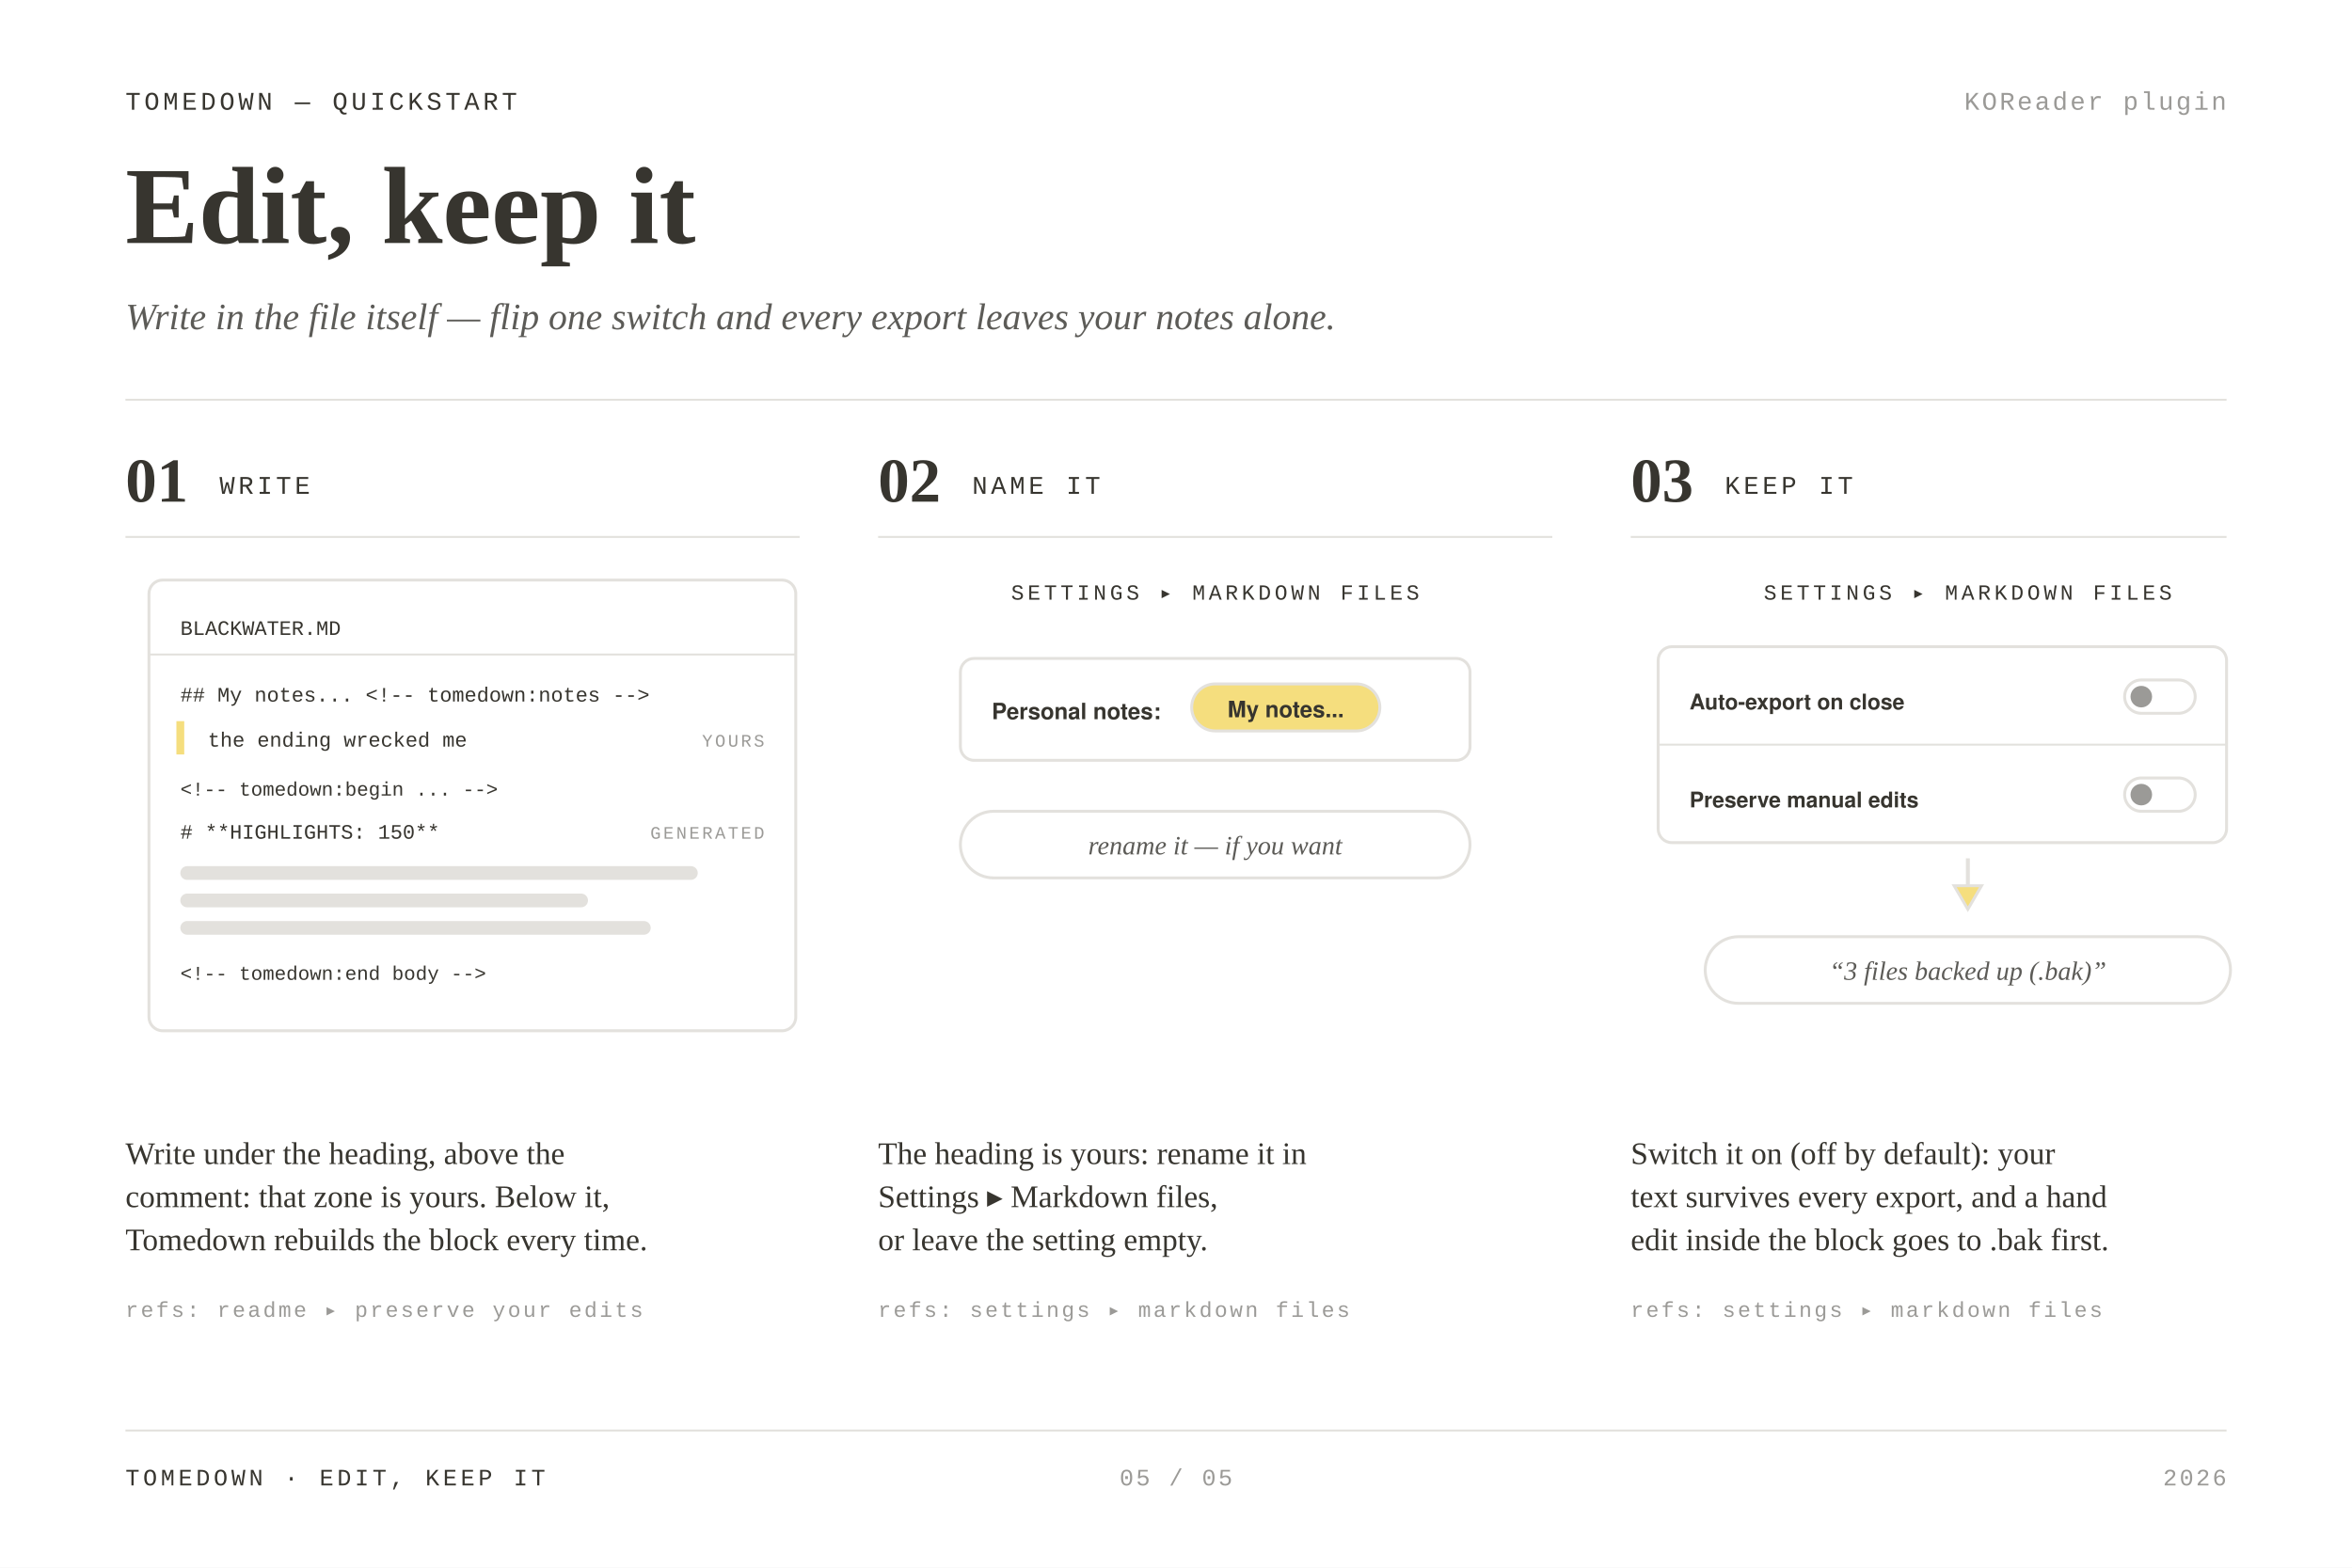
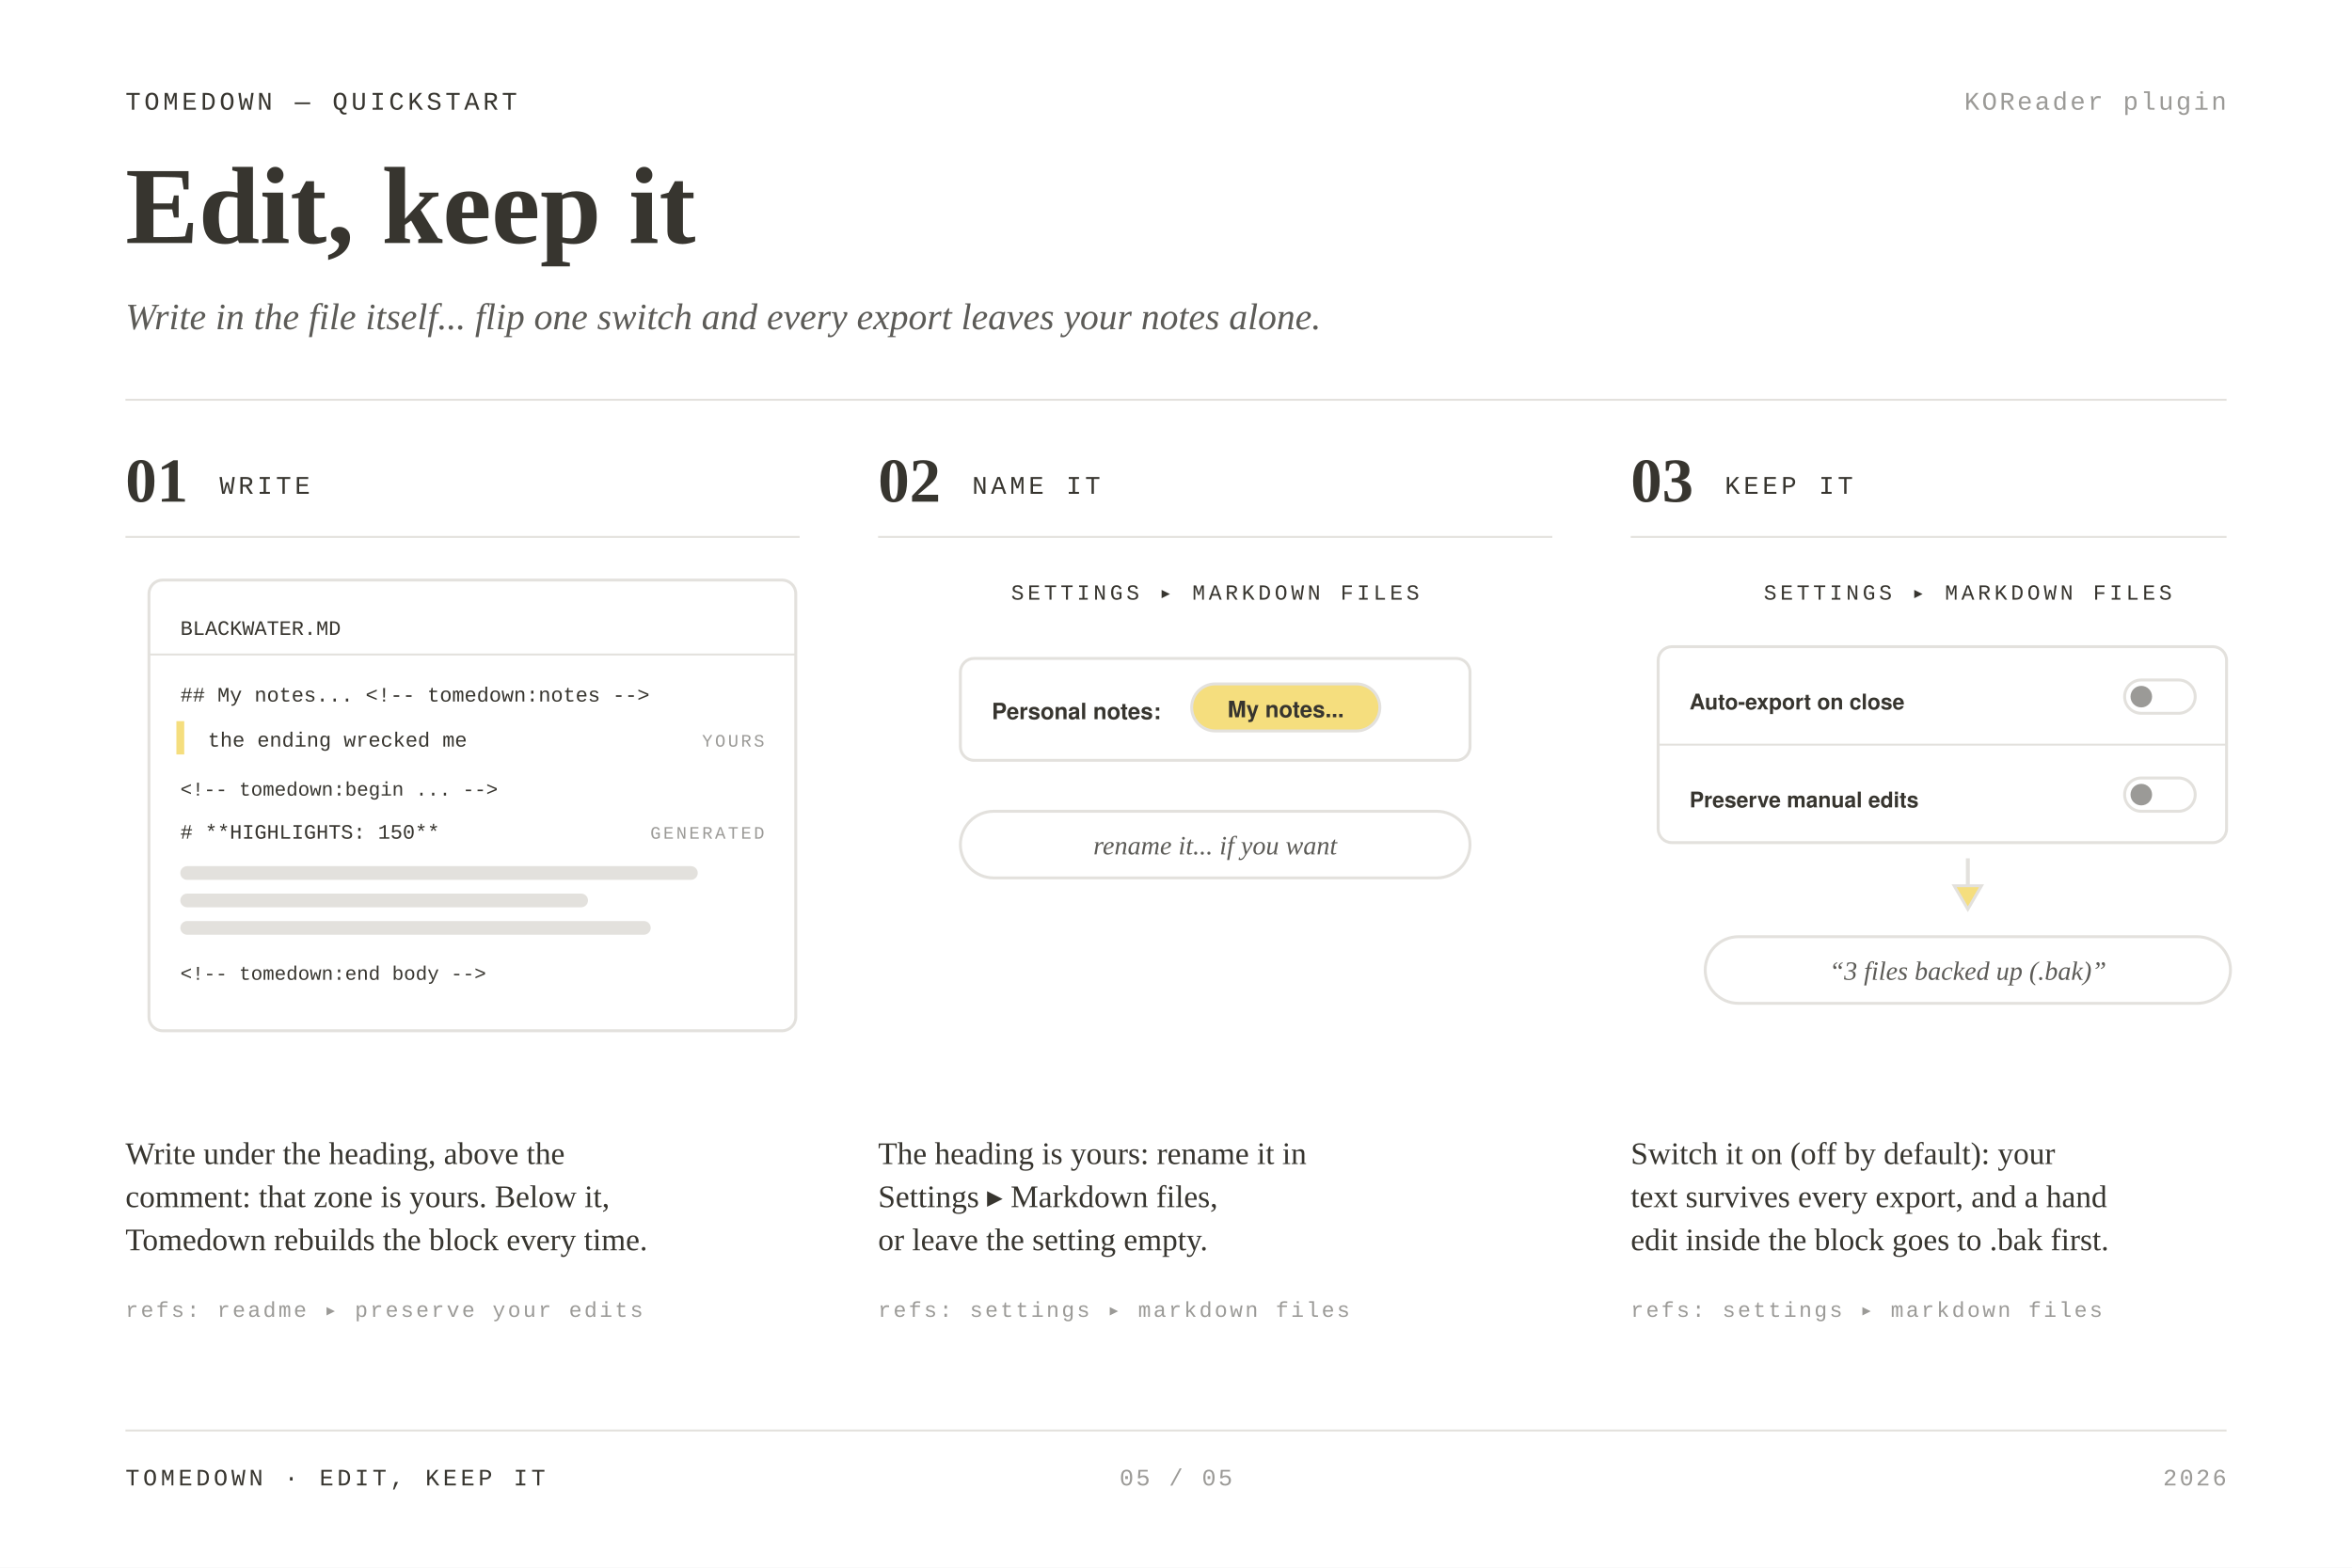
<svg xmlns="http://www.w3.org/2000/svg" width="1740" height="1160" viewBox="0 0 1200 800" role="img" aria-label="Tomedown quickstart tutorial 05 — Edit, keep it: write your notes under the heading, flip Preserve manual edits on (off by default) and the export rebuilds only its own block, a hand-edited file is kept as .bak">
  <style>
    .display { font-family: Georgia, "Times New Roman", serif; font-weight: 700; fill: #37352F; }
    .deck    { font-family: Georgia, "Times New Roman", serif; font-style: italic; fill: #5C5B57; }
    .label   { font-family: "SF Mono", Menlo, Consolas, "Liberation Mono", monospace; letter-spacing: 1.8px; fill: #37352F; }
    .labelm  { font-family: "SF Mono", Menlo, Consolas, "Liberation Mono", monospace; letter-spacing: 1.2px; fill: #9B9A97; }
    .body    { font-family: Georgia, "Times New Roman", serif; fill: #37352F; }
    .menu    { font-family: "Helvetica Neue", Helvetica, Arial, sans-serif; font-weight: 700; fill: #37352F; }
    .code    { font-family: "SF Mono", Menlo, Consolas, "Liberation Mono", monospace; fill: #37352F; }
    .rule    { stroke: #E3E1DD; stroke-width: 1; }
    .hair    { stroke: #E3E1DD; stroke-width: 1; opacity: 1; }
    .card    { fill: #FFFFFF; stroke: #E3E1DD; stroke-width: 1.5; }
    .skel    { fill: #E3E1DD; }
    .accent  { fill: #F5DE7E; }
  </style>
  <rect width="1200" height="800" fill="#FFFFFF" />
  <text class="label" x="64" y="56" font-size="13">TOMEDOWN — QUICKSTART</text>
  <text class="labelm" x="1136" y="56" font-size="13" text-anchor="end">KOReader plugin</text>
  <text class="display" x="64" y="124" font-size="56">Edit, keep it</text>
-   <text class="deck" x="64" y="168" font-size="19">Write in the file itself — flip one switch and every export leaves your notes alone.</text>
+   <text class="deck" x="64" y="168" font-size="19">Write in the file itself... flip one switch and every export leaves your notes alone.</text>
  <line class="rule" x1="64" y1="204" x2="1136" y2="204" />
  <text class="display" x="64" y="256" font-size="32">01</text>
  <text class="label" x="112" y="252" font-size="13">WRITE</text>
  <line class="hair" x1="64" y1="274" x2="408" y2="274" />
  <rect class="card" x="76" y="296" width="330" height="230" rx="7" />
  <text class="code" x="92" y="324" font-size="10.5" fill="#9B9A97">BLACKWATER.MD</text>
  <line class="hair" x1="76" y1="334" x2="406" y2="334" />
  <text class="code" x="92" y="358" font-size="10.5">## My notes... &lt;!-- tomedown:notes --&gt;</text>
  <rect class="accent" x="90" y="368" width="4" height="17" />
  <text class="code" x="106" y="381" font-size="10.5">the ending wrecked me</text>
  <text class="labelm" x="390" y="381" font-size="9" text-anchor="end">YOURS</text>
  <text class="code" x="92" y="406" font-size="10" fill="#9B9A97">&lt;!-- tomedown:begin ... --&gt;</text>
  <text class="code" x="92" y="428" font-size="10.5"># **HIGHLIGHTS: 150**</text>
  <text class="labelm" x="390" y="428" font-size="9" text-anchor="end">GENERATED</text>
  <rect class="skel" x="92" y="442" width="264" height="7" rx="3.5" />
  <rect class="skel" x="92" y="456" width="208" height="7" rx="3.5" />
  <rect class="skel" x="92" y="470" width="240" height="7" rx="3.5" />
  <text class="code" x="92" y="500" font-size="10" fill="#9B9A97">&lt;!-- tomedown:end body --&gt;</text>
  <text class="body" x="64" y="594" font-size="16">Write under the heading, above the</text>
  <text class="body" x="64" y="616" font-size="16">comment: that zone is yours. Below it,</text>
  <text class="body" x="64" y="638" font-size="16">Tomedown rebuilds the block every time.</text>
  <text class="labelm" x="64" y="672" font-size="11">refs: readme ▸ preserve your edits</text>
  <text class="display" x="448" y="256" font-size="32">02</text>
  <text class="label" x="496" y="252" font-size="13">NAME IT</text>
  <line class="hair" x1="448" y1="274" x2="792" y2="274" />
  <text class="label" x="620" y="306" font-size="11" text-anchor="middle">SETTINGS ▸ MARKDOWN FILES</text>
  <rect class="card" x="490" y="336" width="260" height="52" rx="7" />
  <rect class="accent" x="608" y="349" width="96" height="24" rx="12" stroke="#E3E1DD" stroke-width="1.5" />
  <text class="menu" x="506" y="367" font-size="11.5">Personal notes:</text>
  <text class="menu" x="656" y="366" font-size="11.5" text-anchor="middle">My notes...</text>
  <rect x="490" y="414" width="260" height="34" rx="17" fill="#FFFFFF" stroke="#E3E1DD" stroke-width="1.5" />
-   <text class="deck" x="620" y="436" font-size="13.5" text-anchor="middle">rename it — if you want</text>
+   <text class="deck" x="620" y="436" font-size="13.5" text-anchor="middle">rename it... if you want</text>
  <text class="body" x="448" y="594" font-size="16">The heading is yours: rename it in</text>
  <text class="body" x="448" y="616" font-size="16">Settings ▸ Markdown files,</text>
  <text class="body" x="448" y="638" font-size="16">or leave the setting empty.</text>
  <text class="labelm" x="448" y="672" font-size="11">refs: settings ▸ markdown files</text>
  <text class="display" x="832" y="256" font-size="32">03</text>
  <text class="label" x="880" y="252" font-size="13">KEEP IT</text>
  <line class="hair" x1="832" y1="274" x2="1136" y2="274" />
  <text class="label" x="1004" y="306" font-size="11" text-anchor="middle">SETTINGS ▸ MARKDOWN FILES</text>
  <rect class="card" x="846" y="330" width="290" height="100" rx="7" />
  <line class="hair" x1="846" y1="380" x2="1136" y2="380" />
  <text class="menu" x="862" y="362" font-size="11">Auto-export on close</text>
  <rect x="1084" y="347" width="36" height="17" rx="8.5" fill="#FFFFFF" stroke="#E3E1DD" stroke-width="1.5" />
  <circle cx="1092.5" cy="355.5" r="5.5" fill="#9B9A97" />
  <text class="menu" x="862" y="412" font-size="11">Preserve manual edits</text>
  <rect x="1084" y="397" width="36" height="17" rx="8.5" fill="#FFFFFF" stroke="#E3E1DD" stroke-width="1.5" />
  <circle cx="1092.5" cy="405.5" r="5.5" fill="#9B9A97" />
  <path d="M1004 438 V454" fill="none" stroke="#E3E1DD" stroke-width="2" />
  <path class="accent" d="M997 452 L1004 464 L1011 452 Z" stroke="#E3E1DD" stroke-width="1.5" />
  <rect x="870" y="478" width="268" height="34" rx="17" fill="#FFFFFF" stroke="#E3E1DD" stroke-width="1.5" />
  <text class="deck" x="1004" y="500" font-size="13.5" text-anchor="middle">“3 files backed up (.bak)”</text>
  <text class="body" x="832" y="594" font-size="16">Switch it on (off by default): your</text>
  <text class="body" x="832" y="616" font-size="16">text survives every export, and a hand</text>
  <text class="body" x="832" y="638" font-size="16">edit inside the block goes to .bak first.</text>
  <text class="labelm" x="832" y="672" font-size="11">refs: settings ▸ markdown files</text>
  <line class="rule" x1="64" y1="730" x2="1136" y2="730" />
  <text class="label" x="64" y="758" font-size="12">TOMEDOWN · EDIT, KEEP IT</text>
  <text class="labelm" x="600" y="758" font-size="12" text-anchor="middle">05 / 05</text>
  <text class="labelm" x="1136" y="758" font-size="12" text-anchor="end">2026</text>
</svg>
